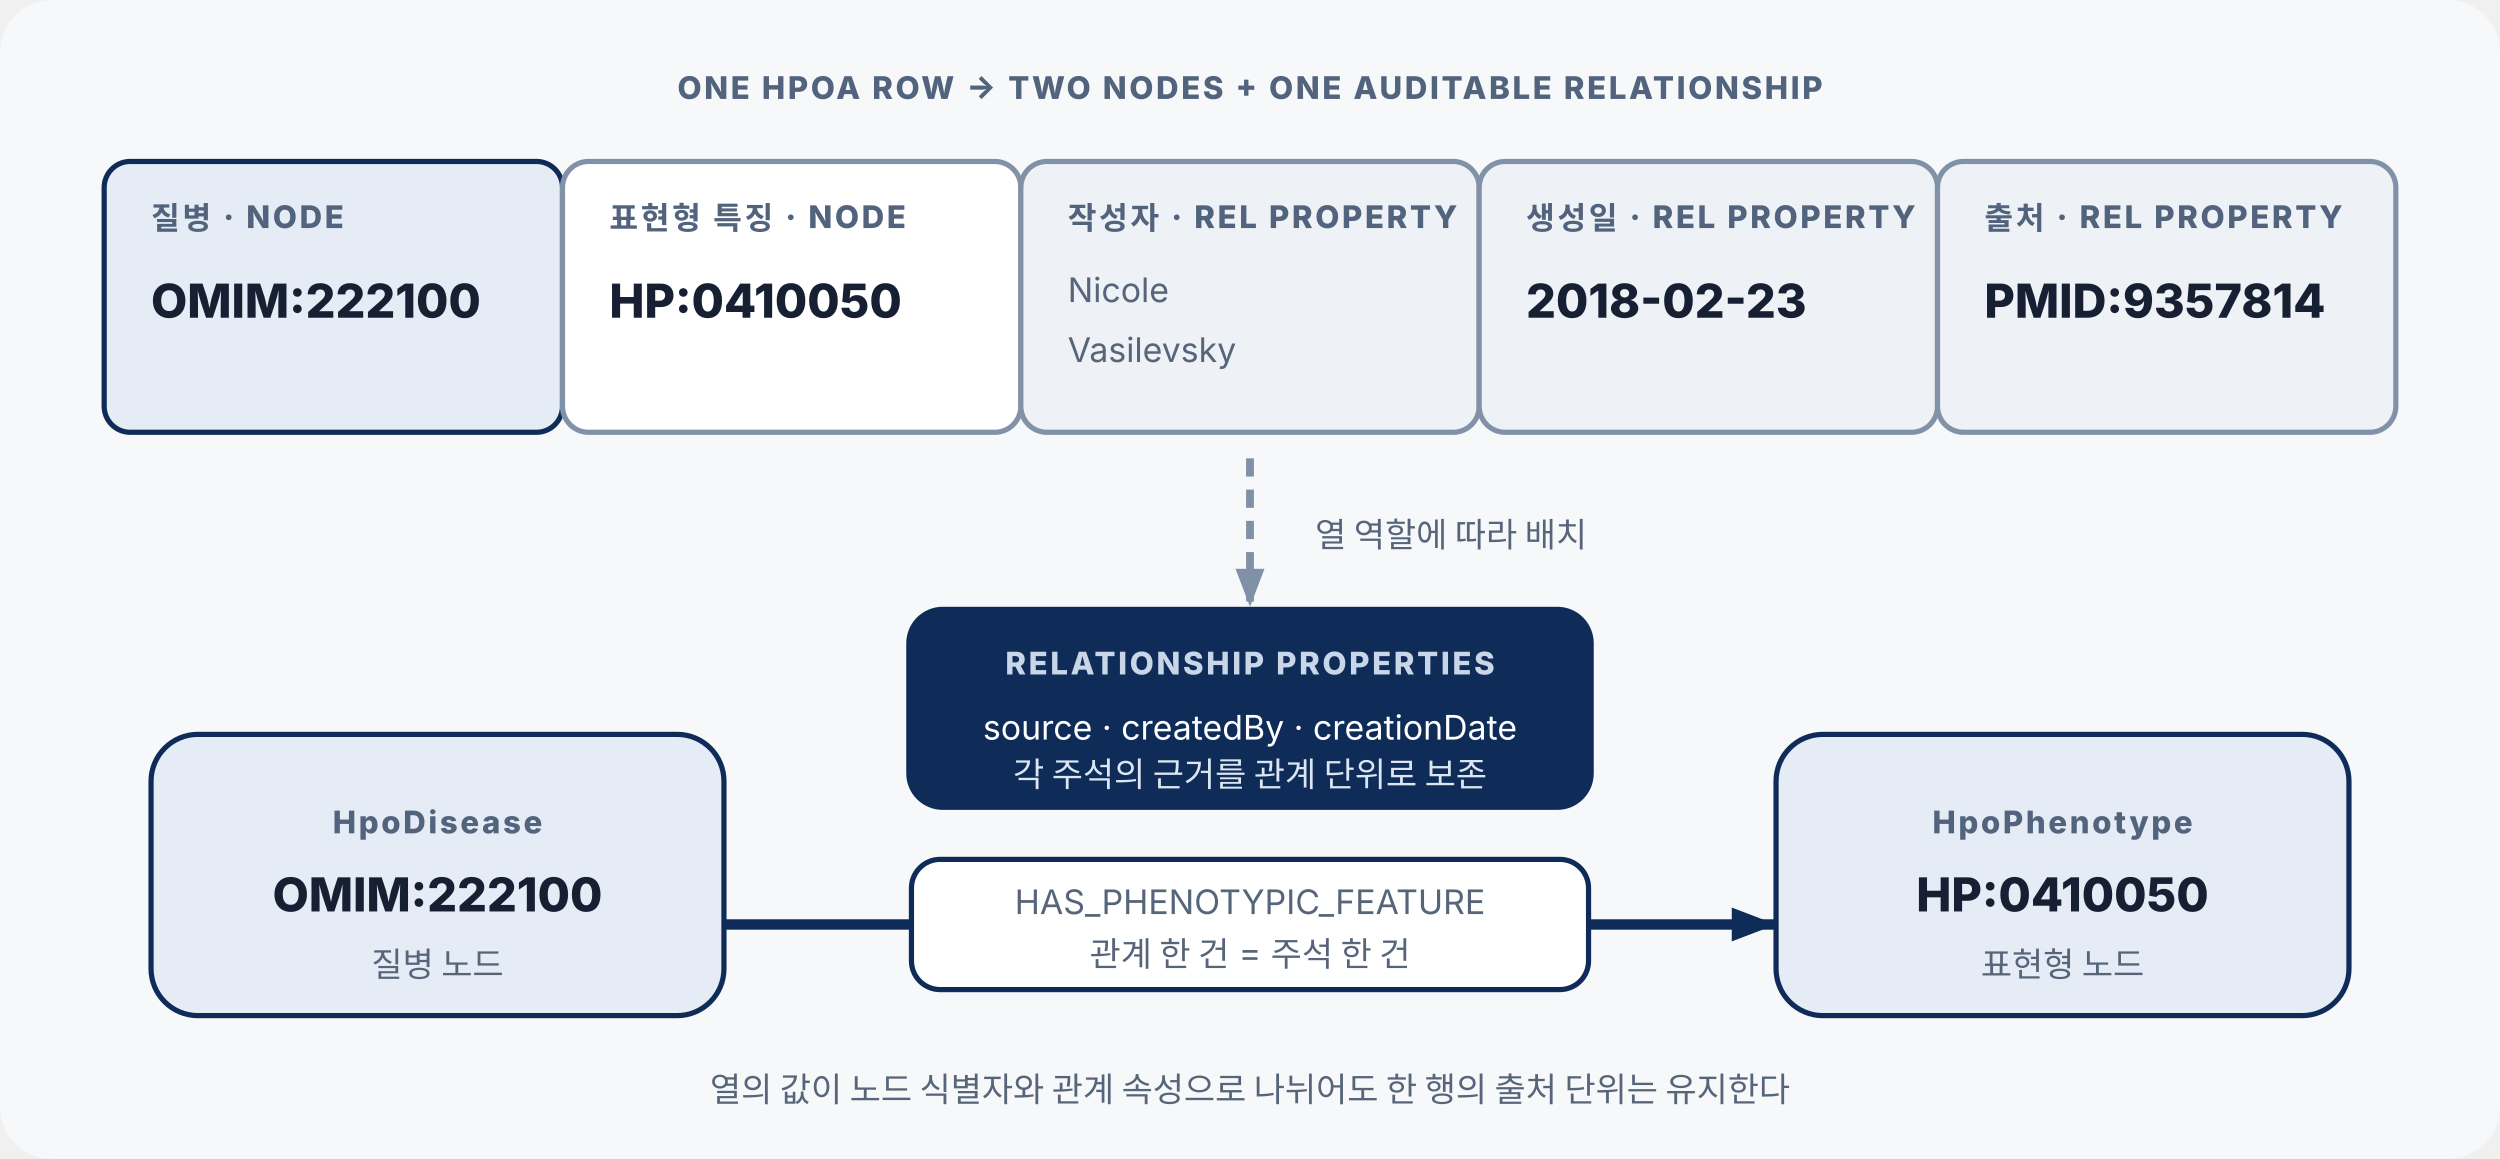
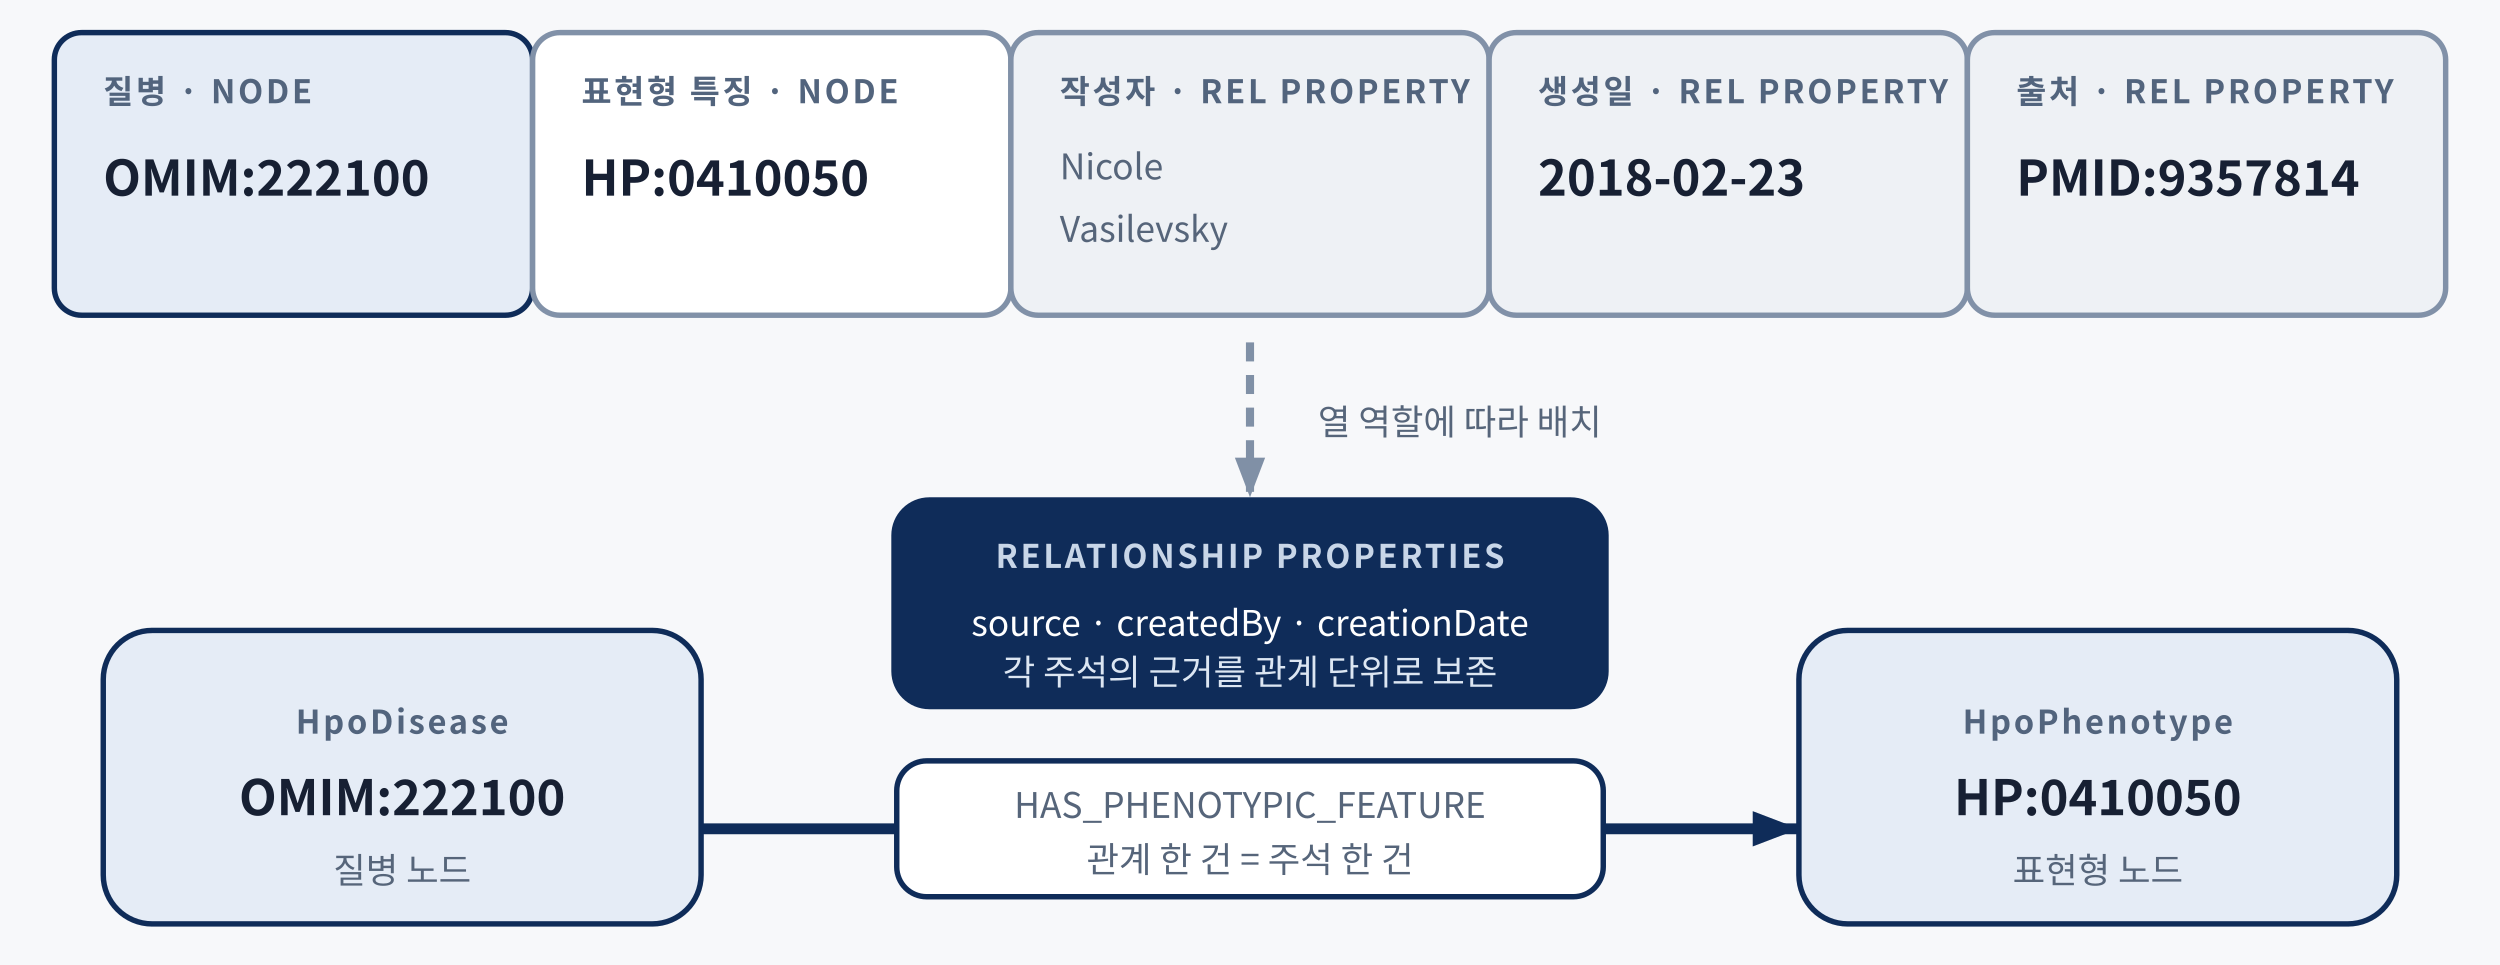
- <svg xmlns="http://www.w3.org/2000/svg" viewBox="0 0 960 445" role="img" aria-labelledby="title desc">
+ <svg xmlns="http://www.w3.org/2000/svg" viewBox="20 50 920 355" role="img" aria-labelledby="title desc">
  <defs>
    <marker id="arrow" markerUnits="userSpaceOnUse" viewBox="0 0 18 14" refX="17.5" refY="7" markerWidth="18" markerHeight="14" orient="auto">
      <path d="M.5.5 17.5 7 .5 13.5Z" fill="#0f2c59" />
    </marker>
    <marker id="map-arrow" markerUnits="userSpaceOnUse" viewBox="0 0 18 14" refX="17.5" refY="7" markerWidth="16" markerHeight="12" orient="auto">
      <path d="M.5.5 17.5 7 .5 13.5Z" fill="#8090a6" />
    </marker>
-     <style>text{font-family:'Inter','Noto Sans KR',-apple-system,BlinkMacSystemFont,sans-serif;fill:#172033}.eyebrow{font-size:12px;font-weight:800;letter-spacing:1px;fill:#52647d}.head{font-size:18px;font-weight:800}.small{font-size:13px;fill:#56657a}.cell{stroke-width:2}.disease-cell{fill:#e5ecf6;stroke:#0f2c59}.feature-cell{fill:#fff;stroke:#8191a8}.meta-cell{fill:#eef1f5;stroke:#8191a8}.node{fill:#e5ecf6;stroke:#0f2c59;stroke-width:2}.map{fill:none;stroke:#8090a6;stroke-width:3;stroke-dasharray:7 5;marker-end:url(#map-arrow)}.edge{fill:none;stroke:#0f2c59;stroke-width:4;marker-end:url(#arrow)}</style>
+     <style>text{font-family:'Noto Sans CJK KR','Apple SD Gothic Neo','Malgun Gothic','Noto Sans KR',NanumGothic,Inter,system-ui,sans-serif;fill:#172033}.eyebrow{font-size:12px;font-weight:800;letter-spacing:1px;fill:#52647d}.head{font-size:18px;font-weight:800}.small{font-size:13px;fill:#56657a}.cell{stroke-width:2}.disease-cell{fill:#e5ecf6;stroke:#0f2c59}.feature-cell{fill:#fff;stroke:#8191a8}.meta-cell{fill:#eef1f5;stroke:#8191a8}.node{fill:#e5ecf6;stroke:#0f2c59;stroke-width:2}.map{fill:none;stroke:#8090a6;stroke-width:3;stroke-dasharray:7 5;marker-end:url(#map-arrow)}.edge{fill:none;stroke:#0f2c59;stroke-width:4;marker-end:url(#arrow)}</style>
  </defs>
  <rect width="960" height="445" rx="20" fill="#f7f8fa" />
-   <text x="480" y="38" class="eyebrow" text-anchor="middle">ONE HPOA ROW → TWO NODES + ONE AUDITABLE RELATIONSHIP</text>
  <g>
    <rect class="cell disease-cell" x="40" y="62" width="176" height="104" rx="10" />
    <text x="58" y="88" class="eyebrow">질병 · NODE</text>
    <text x="58" y="122" class="head">OMIM:222100</text>
    <rect class="cell feature-cell" x="216" y="62" width="176" height="104" rx="10" />
    <text x="234" y="88" class="eyebrow">표현형 특징 · NODE</text>
    <text x="234" y="122" class="head">HP:0410050</text>
    <rect class="cell meta-cell" x="392" y="62" width="176" height="104" rx="10" />
    <text x="410" y="88" class="eyebrow">작성자 · REL PROPERTY</text>
    <text x="410" y="116" class="small">Nicole</text>
    <text x="410" y="139" class="small">Vasilevsky</text>
    <rect class="cell meta-cell" x="568" y="62" width="176" height="104" rx="10" />
    <text x="586" y="88" class="eyebrow">생성일 · REL PROPERTY</text>
    <text x="586" y="122" class="head">2018-02-23</text>
    <rect class="cell meta-cell" x="744" y="62" width="176" height="104" rx="10" />
    <text x="762" y="88" class="eyebrow">출처 · REL PROPERTY</text>
    <text x="762" y="122" class="head">PMID:9357814</text>
  </g>
  <path class="map" d="M480 176V233" />
  <text x="505" y="210" class="small">열 역할에 따라 배치</text>
  <rect x="348" y="233" width="264" height="78" rx="14" fill="#0f2c59" />
  <text x="480" y="259" class="eyebrow" text-anchor="middle" style="fill:#c8d6e8">RELATIONSHIP PROPERTIES</text>
  <text x="480" y="284" class="small" text-anchor="middle" style="fill:#fff">source · createdBy · creationDate</text>
  <text x="480" y="302" class="small" text-anchor="middle" style="fill:#dce6f2">각 주석의 근거를 관계 단위로 보존</text>
  <rect class="node" x="58" y="282" width="220" height="108" rx="18" />
  <text x="168" y="320" class="eyebrow" text-anchor="middle">HpoDisease</text>
  <text x="168" y="350" class="head" text-anchor="middle">OMIM:222100</text>
  <text x="168" y="375" class="small" text-anchor="middle">질병 노드</text>
  <rect class="node" x="682" y="282" width="220" height="108" rx="18" />
  <text x="792" y="320" class="eyebrow" text-anchor="middle">HpoPhenotype</text>
  <text x="792" y="350" class="head" text-anchor="middle">HP:0410050</text>
  <text x="792" y="375" class="small" text-anchor="middle">표현형 노드</text>
  <path class="edge" d="M278 355H682" />
  <rect x="350" y="330" width="260" height="50" rx="11" fill="#fff" stroke="#0f2c59" stroke-width="2" />
  <text x="480" y="351" class="small" text-anchor="middle">HAS_PHENOTYPIC_FEATURE</text>
  <text x="480" y="371" class="small" text-anchor="middle">관계 한 건 = 주석 한 건</text>
-   <text x="480" y="423" class="small" text-anchor="middle">열의 값이 노드 식별자와 관계 속성으로 나뉘어도 한 행의 출처 단위는 유지한다</text>
</svg>
